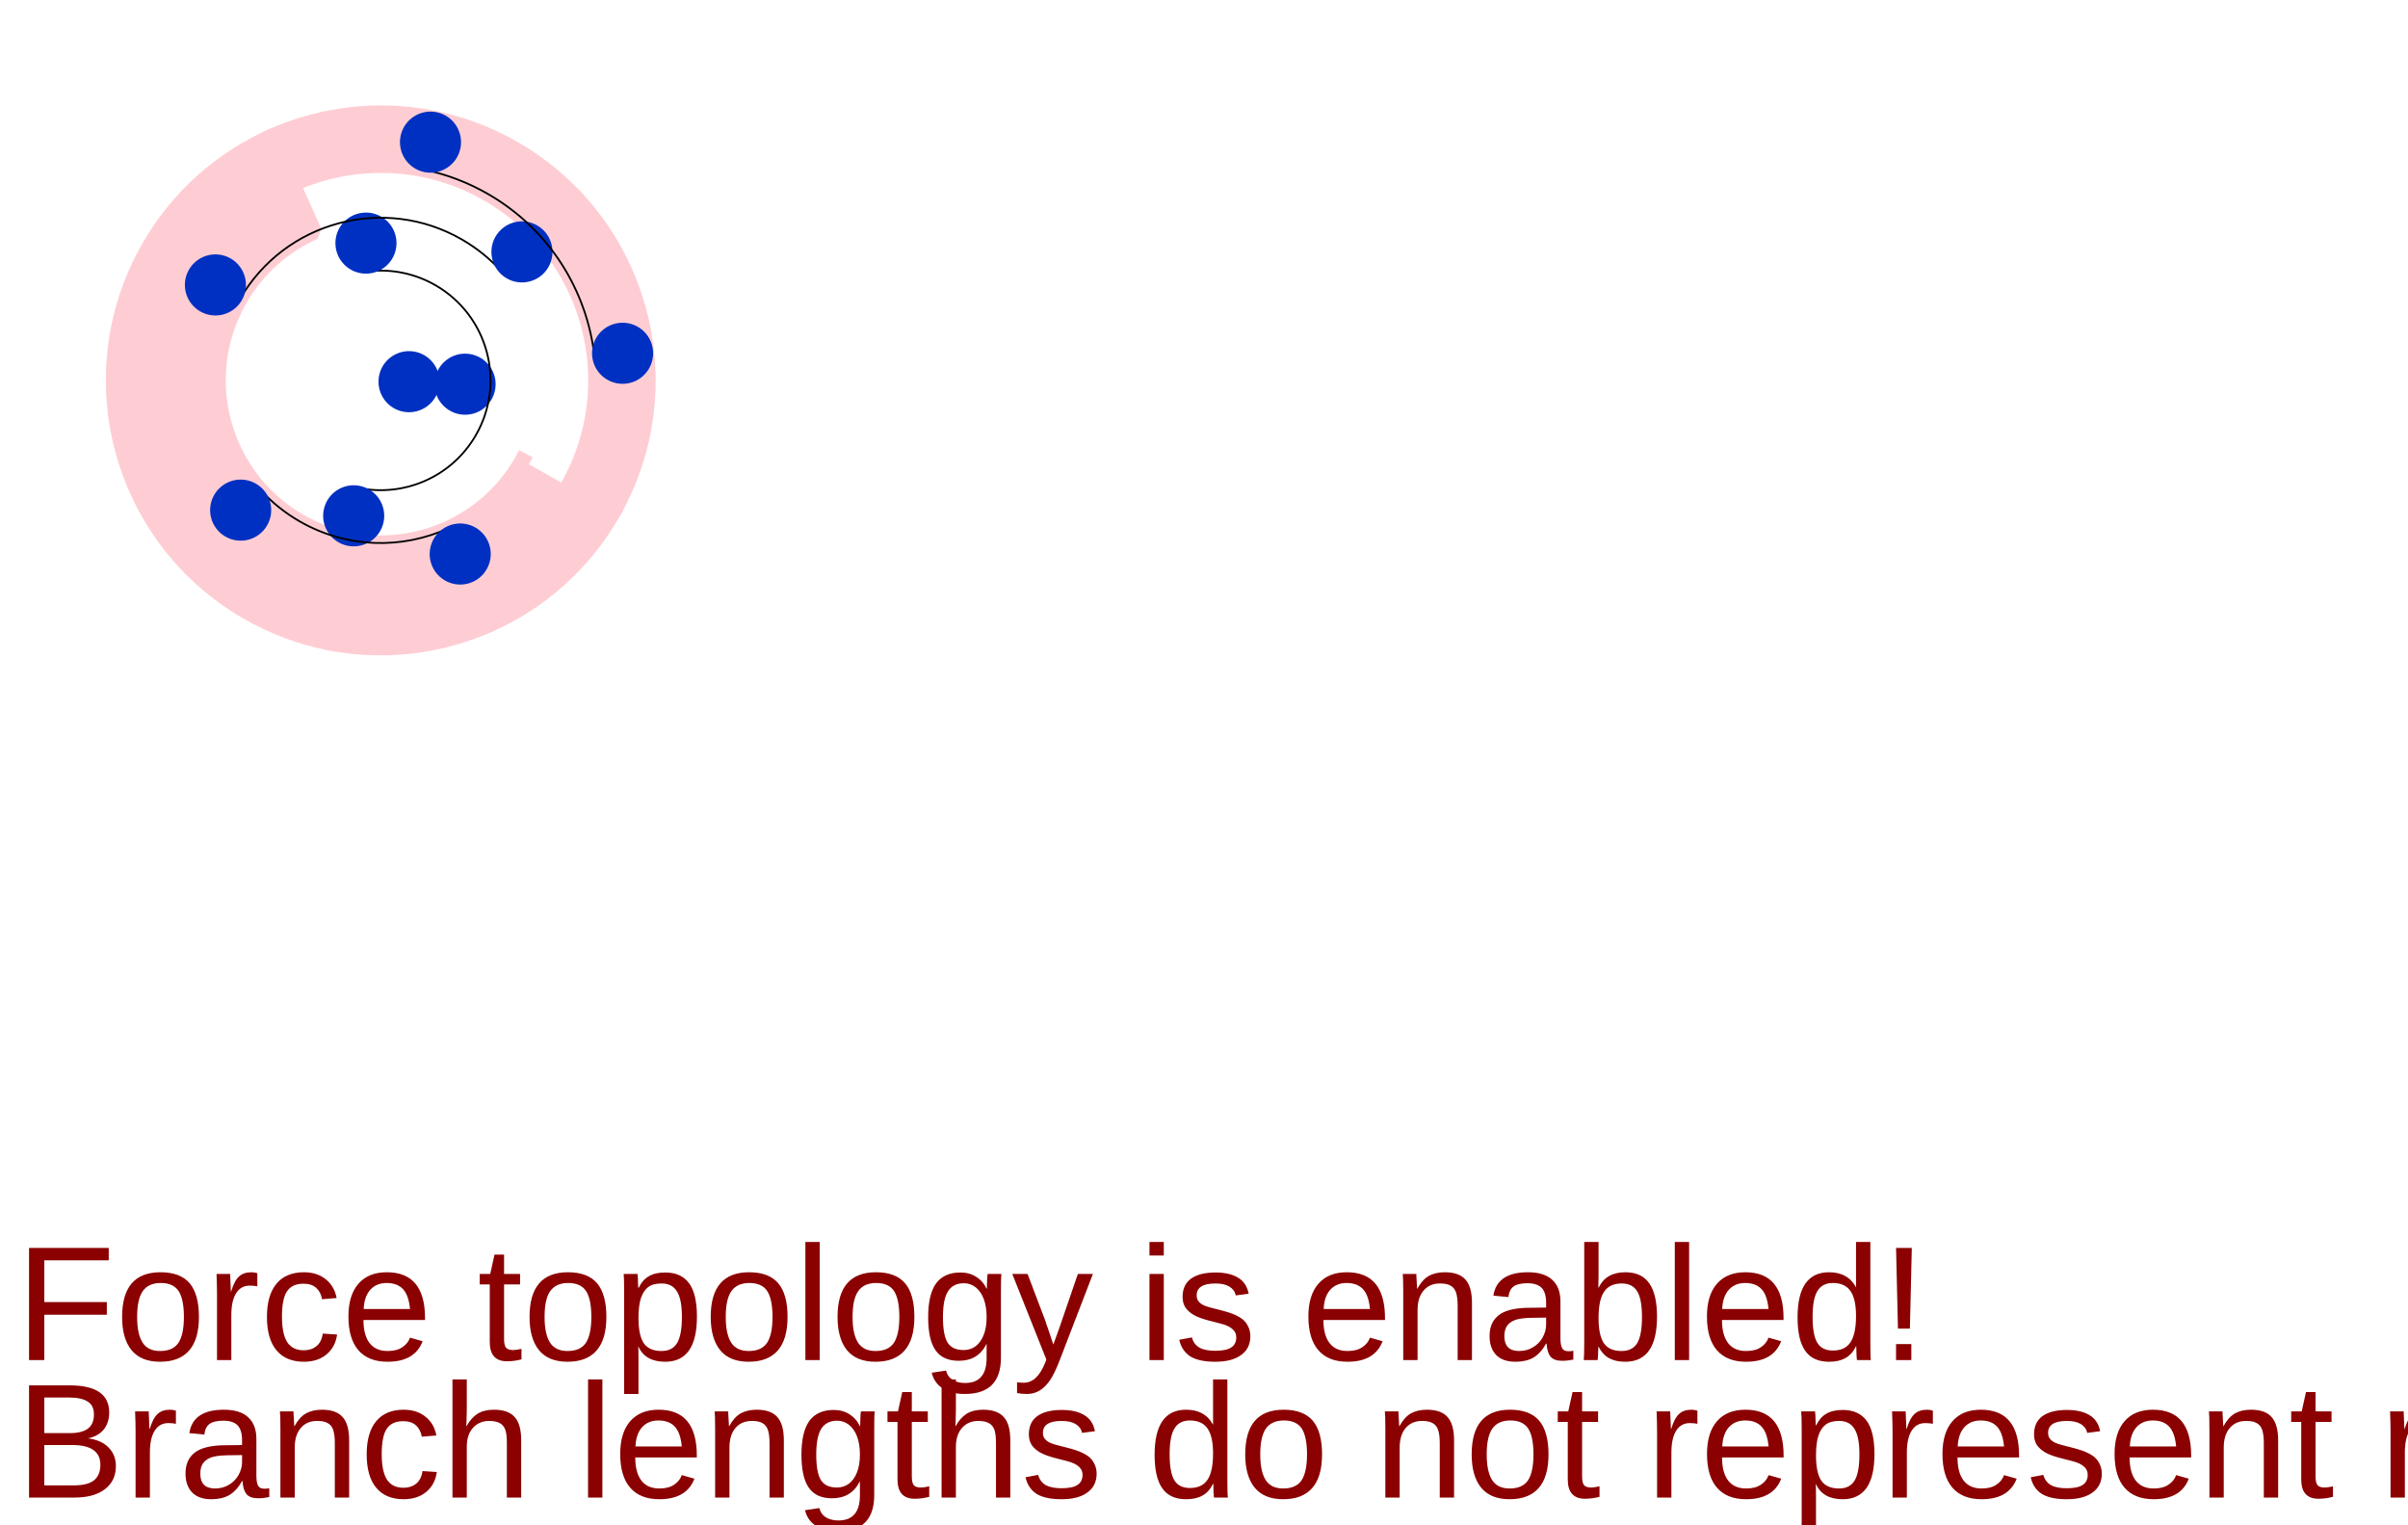
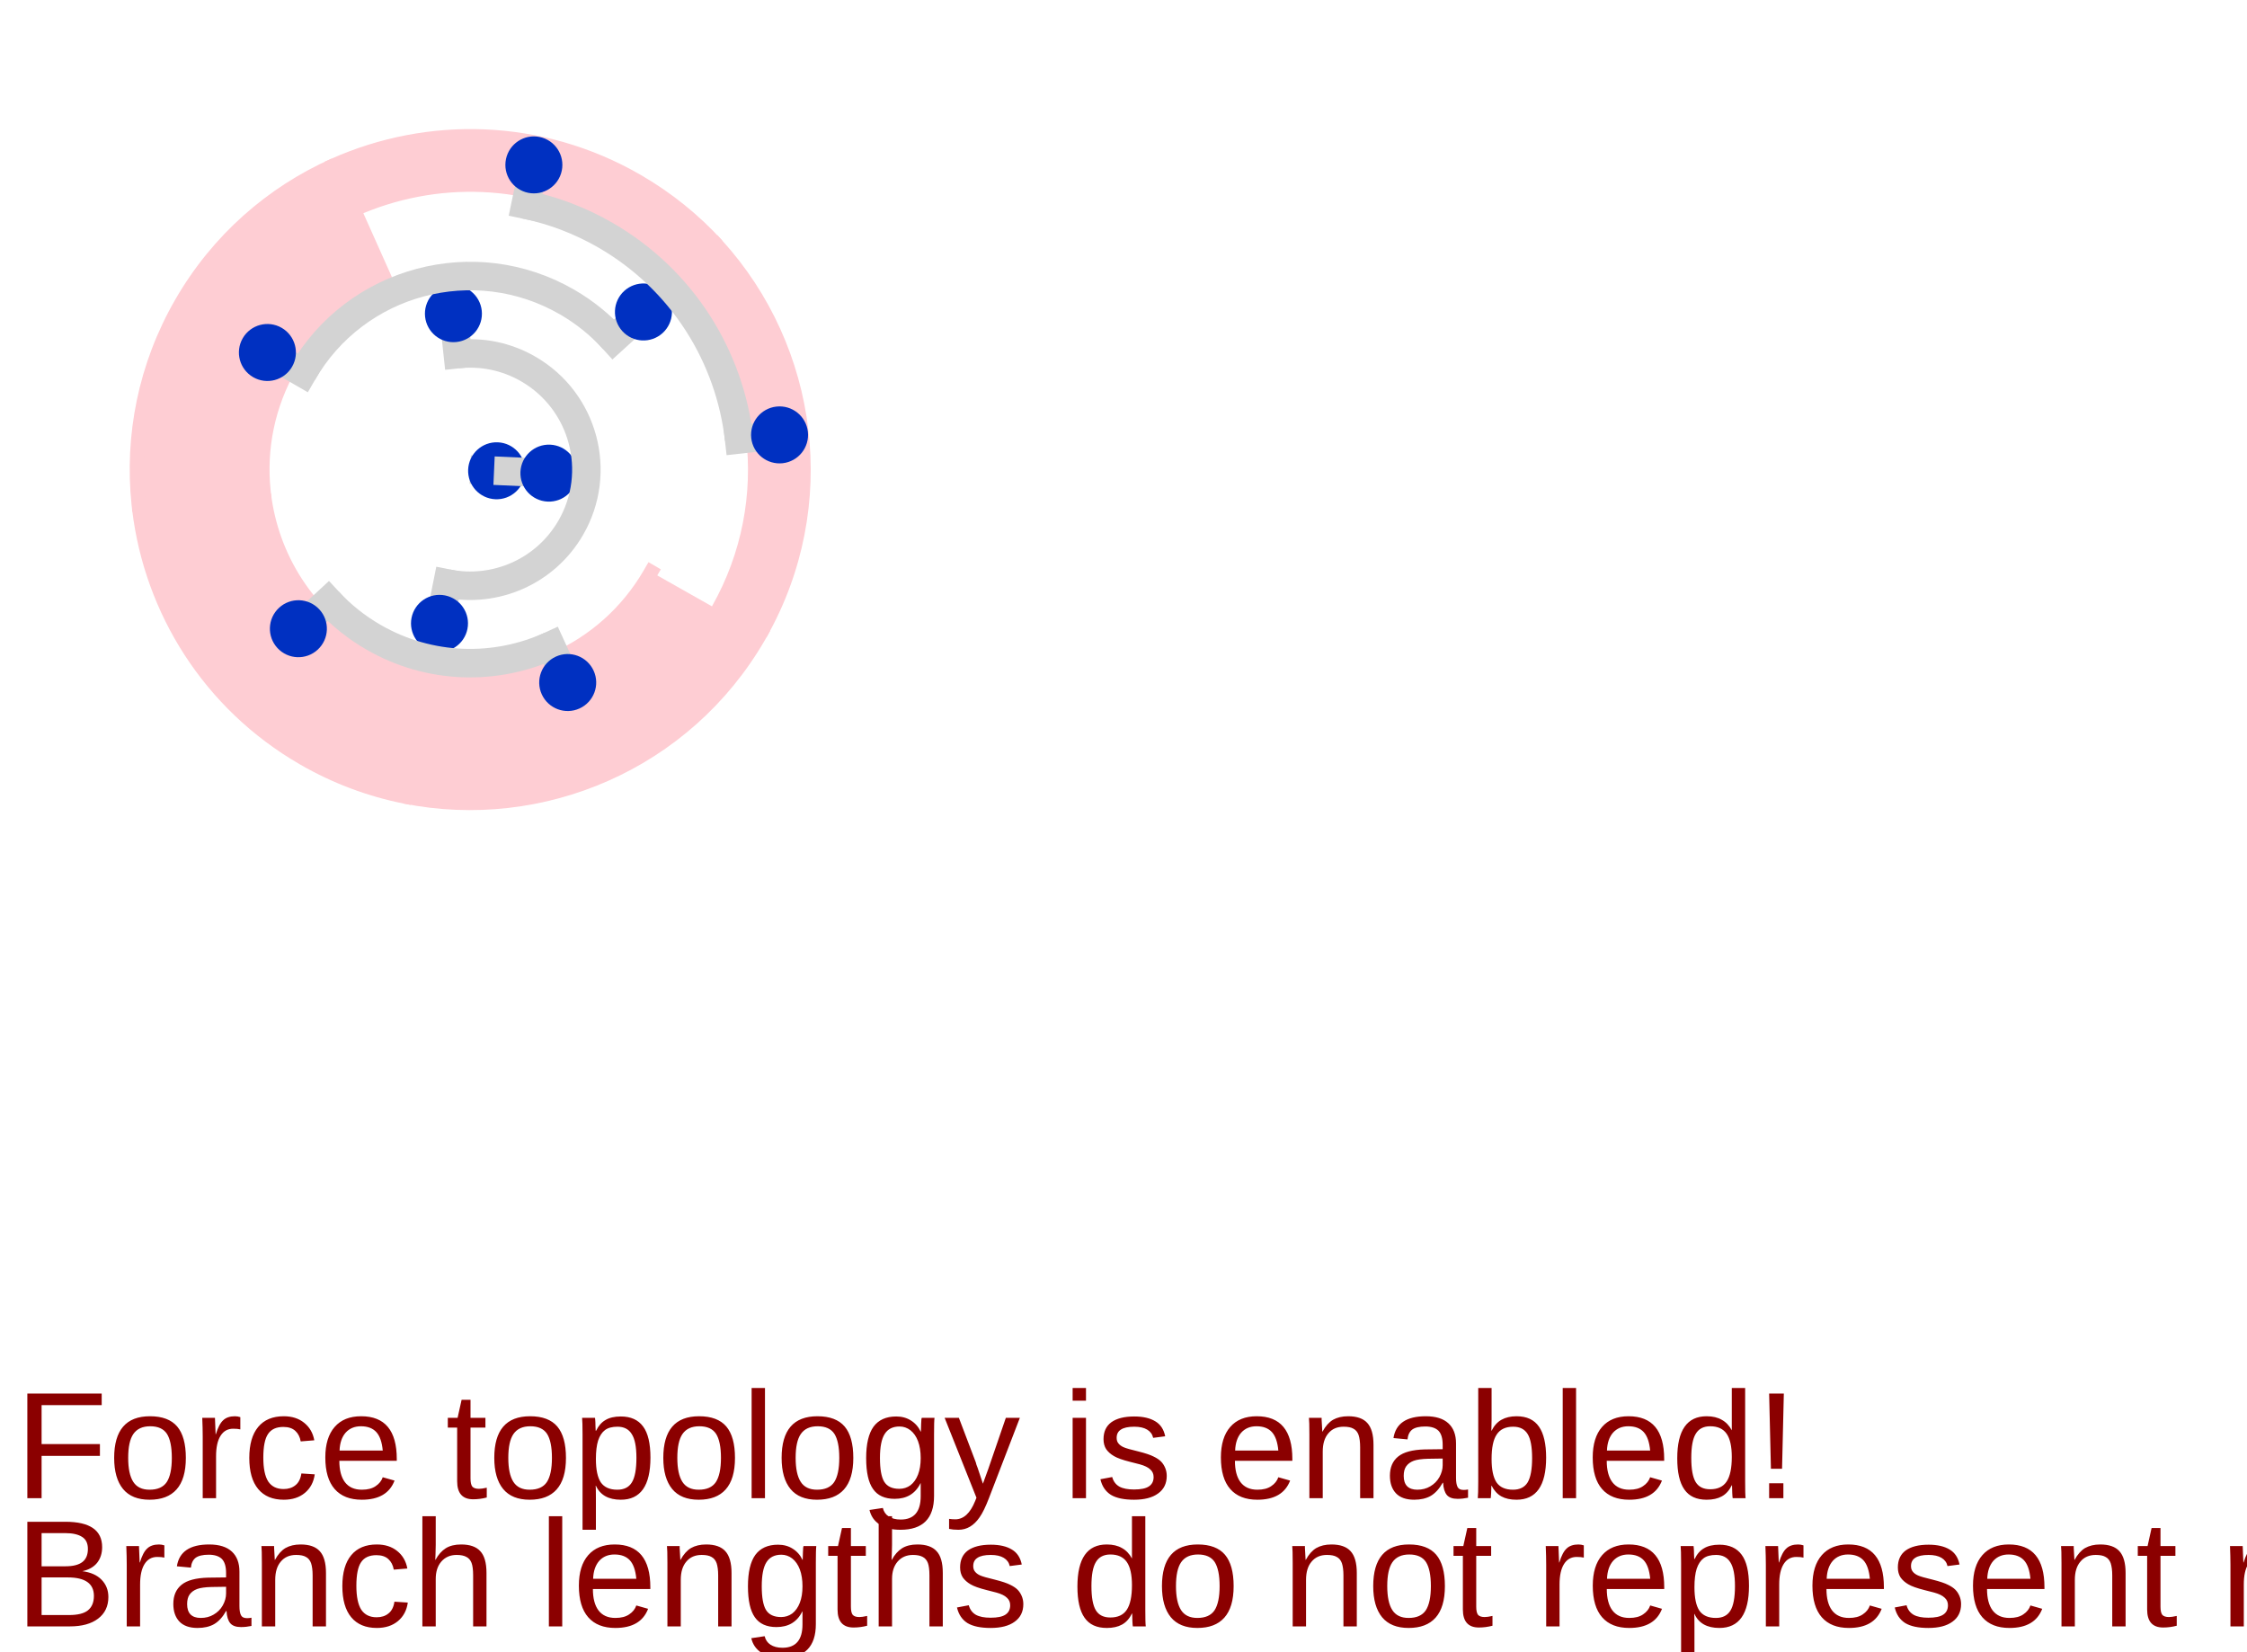
- <svg xmlns="http://www.w3.org/2000/svg" width="352.778mm" height="223.308mm" viewBox="0 0 1000 633.211" version="1.2" baseProfile="tiny">
+ <svg xmlns="http://www.w3.org/2000/svg" width="352.778mm" height="259.292mm" viewBox="0 0 1000 735.414" version="1.2" baseProfile="tiny">
  <defs> </defs>
  <g fill="none" stroke="black" stroke-width="1" fill-rule="evenodd" stroke-linecap="square" stroke-linejoin="bevel">
    <g fill="none" stroke="none" transform="matrix(6.34417,0,0,6.34417,0,0)" font-family=".AppleSystemUIFont" font-size="13pt" font-weight="400" font-style="normal">
-       <rect x="0" y="0" width="49.81" height="99.81" />
+       <rect x="0" y="0" width="65.92" height="115.92" />
    </g>
-     <g fill="none" stroke="none" transform="matrix(-5.49421,-3.17209,3.17209,-5.49421,158.001,158.001)" font-family=".AppleSystemUIFont" font-size="13pt" font-weight="400" font-style="normal">
-       <rect x="-17.5" y="-17.5" width="34.999" height="34.999" />
+     <g fill="none" stroke="none" transform="matrix(-5.49421,-3.17209,3.17209,-5.49421,209.103,209.103)" font-family=".AppleSystemUIFont" font-size="13pt" font-weight="400" font-style="normal">
+       <rect x="-23.396" y="-23.396" width="46.792" height="46.792" />
    </g>
-     <g fill="#fecdd3" fill-opacity="1" stroke="#fecdd3" stroke-opacity="1" stroke-width="1" stroke-linecap="square" stroke-linejoin="bevel" transform="matrix(-5.49421,-3.17209,3.17209,-5.49421,158.001,158.001)" font-family=".AppleSystemUIFont" font-size="13pt" font-weight="400" font-style="normal">
-       <path vector-effect="none" fill-rule="evenodd" d="M14.176,-10.262 C16.267,-7.379 17.5,-3.834 17.5,0 C17.5,3.834 16.267,7.379 14.176,10.262 L8.625,6.244 C9.897,4.49 10.647,2.332 10.647,0 C10.647,-2.332 9.897,-4.49 8.625,-6.244 " />
+     <g fill="#fecdd3" fill-opacity="1" stroke="#fecdd3" stroke-opacity="1" stroke-width="1" stroke-linecap="square" stroke-linejoin="bevel" transform="matrix(-5.49421,-3.17209,3.17209,-5.49421,209.103,209.103)" font-family=".AppleSystemUIFont" font-size="13pt" font-weight="400" font-style="normal">
+       <path vector-effect="none" fill-rule="evenodd" d="M18.953,-13.72 C21.748,-9.866 23.396,-5.125 23.396,0 C23.396,5.125 21.748,9.866 18.953,13.72 L11.814,8.552 C13.556,6.15 14.584,3.195 14.584,0 C14.584,-3.195 13.556,-6.15 11.814,-8.552 " />
    </g>
-     <g fill="#fecdd3" fill-opacity="1" stroke="#fecdd3" stroke-opacity="1" stroke-width="1" stroke-linecap="square" stroke-linejoin="bevel" transform="matrix(-5.49421,-3.17209,3.17209,-5.49421,158.001,158.001)" font-family=".AppleSystemUIFont" font-size="13pt" font-weight="400" font-style="normal">
-       <path vector-effect="none" fill-rule="evenodd" d="M14.176,10.262 C10.996,14.648 5.831,17.5 0,17.5 C-1.858,17.5 -3.648,17.21 -5.325,16.675 L-4.284,13.418 C-2.933,13.848 -1.494,14.081 0,14.081 C4.692,14.081 8.848,11.786 11.407,8.257 " />
+     <g fill="#fecdd3" fill-opacity="1" stroke="#fecdd3" stroke-opacity="1" stroke-width="1" stroke-linecap="square" stroke-linejoin="bevel" transform="matrix(-5.49421,-3.17209,3.17209,-5.49421,209.103,209.103)" font-family=".AppleSystemUIFont" font-size="13pt" font-weight="400" font-style="normal">
+       <path vector-effect="none" fill-rule="evenodd" d="M18.953,13.72 C14.701,19.583 7.796,23.396 0,23.396 C-2.484,23.396 -4.878,23.009 -7.119,22.294 L-6.084,19.052 C-4.165,19.664 -2.121,19.994 0,19.994 C6.662,19.994 12.564,16.735 16.197,11.725 " />
    </g>
-     <g fill="#fecdd3" fill-opacity="1" stroke="#fecdd3" stroke-opacity="1" stroke-width="1" stroke-linecap="square" stroke-linejoin="bevel" transform="matrix(-5.49421,-3.17209,3.17209,-5.49421,158.001,158.001)" font-family=".AppleSystemUIFont" font-size="13pt" font-weight="400" font-style="normal">
-       <path vector-effect="none" fill-rule="evenodd" d="M-5.325,16.675 C-12.341,14.434 -17.433,7.893 -17.499,0.154 L-14.081,0.124 C-14.027,6.353 -9.929,11.617 -4.284,13.418 " />
+     <g fill="#fecdd3" fill-opacity="1" stroke="#fecdd3" stroke-opacity="1" stroke-width="1" stroke-linecap="square" stroke-linejoin="bevel" transform="matrix(-5.49421,-3.17209,3.17209,-5.49421,209.103,209.103)" font-family=".AppleSystemUIFont" font-size="13pt" font-weight="400" font-style="normal">
+       <path vector-effect="none" fill-rule="evenodd" d="M-7.119,22.294 C-16.5,19.298 -23.307,10.553 -23.395,0.205 L-19.993,0.175 C-19.917,9.02 -14.098,16.494 -6.084,19.052 " />
    </g>
-     <g fill="#fecdd3" fill-opacity="1" stroke="#fecdd3" stroke-opacity="1" stroke-width="1" stroke-linecap="square" stroke-linejoin="bevel" transform="matrix(-5.49421,-3.17209,3.17209,-5.49421,158.001,158.001)" font-family=".AppleSystemUIFont" font-size="13pt" font-weight="400" font-style="normal">
-       <path vector-effect="none" fill-rule="evenodd" d="M-17.499,0.154 C-17.499,0.102 -17.5,0.051 -17.5,0 C-17.5,-7.701 -12.525,-14.24 -5.618,-16.578 L-3.418,-10.086 C-7.622,-8.662 -10.647,-4.684 -10.647,0 C-10.647,0.031 -10.647,0.062 -10.646,0.093 " />
+     <g fill="#fecdd3" fill-opacity="1" stroke="#fecdd3" stroke-opacity="1" stroke-width="1" stroke-linecap="square" stroke-linejoin="bevel" transform="matrix(-5.49421,-3.17209,3.17209,-5.49421,209.103,209.103)" font-family=".AppleSystemUIFont" font-size="13pt" font-weight="400" font-style="normal">
+       <path vector-effect="none" fill-rule="evenodd" d="M-23.395,0.205 C-23.396,0.136 -23.396,0.068 -23.396,0 C-23.396,-10.296 -16.746,-19.038 -7.511,-22.164 L-4.682,-13.816 C-10.44,-11.865 -14.584,-6.417 -14.584,0 C-14.584,0.043 -14.583,0.085 -14.583,0.128 " />
    </g>
-     <g fill="#fecdd3" fill-opacity="1" stroke="#fecdd3" stroke-opacity="1" stroke-width="1" stroke-linecap="square" stroke-linejoin="bevel" transform="matrix(-5.49421,-3.17209,3.17209,-5.49421,158.001,158.001)" font-family=".AppleSystemUIFont" font-size="13pt" font-weight="400" font-style="normal">
-       <path vector-effect="none" fill-rule="evenodd" d="M-5.618,-16.578 C-3.852,-17.176 -1.964,-17.5 0,-17.5 C5.722,-17.5 10.802,-14.754 13.995,-10.508 L8.515,-6.393 C6.572,-8.976 3.481,-10.647 0,-10.647 C-1.196,-10.647 -2.345,-10.45 -3.418,-10.086 " />
+     <g fill="#fecdd3" fill-opacity="1" stroke="#fecdd3" stroke-opacity="1" stroke-width="1" stroke-linecap="square" stroke-linejoin="bevel" transform="matrix(-5.49421,-3.17209,3.17209,-5.49421,209.103,209.103)" font-family=".AppleSystemUIFont" font-size="13pt" font-weight="400" font-style="normal">
+       <path vector-effect="none" fill-rule="evenodd" d="M-7.511,-22.164 C-5.15,-22.964 -2.626,-23.396 0,-23.396 C7.65,-23.396 14.442,-19.725 18.71,-14.049 L11.663,-8.757 C9.002,-12.295 4.768,-14.584 0,-14.584 C-1.638,-14.584 -3.212,-14.314 -4.682,-13.816 " />
    </g>
-     <g fill="none" stroke="#000000" stroke-opacity="1" stroke-width="1" stroke-linecap="butt" stroke-linejoin="bevel" transform="matrix(6.33777,0.285025,-0.285025,6.33777,158.429,148.495)" font-family=".AppleSystemUIFont" font-size="13pt" font-weight="400" font-style="normal">
-       <path vector-effect="non-scaling-stroke" fill-rule="evenodd" d="" />
+     <g fill="none" stroke="#d3d3d3" stroke-opacity="1" stroke-width="2" stroke-linecap="butt" stroke-linejoin="bevel" transform="matrix(6.33777,0.285025,-0.285025,6.33777,209.53,199.596)" font-family=".AppleSystemUIFont" font-size="13pt" font-weight="400" font-style="normal">
+       <path vector-effect="none" fill-rule="evenodd" d="" />
    </g>
-     <g fill="none" stroke="#000000" stroke-opacity="1" stroke-width="1" stroke-linecap="butt" stroke-linejoin="bevel" transform="matrix(6.33777,0.285025,-0.285025,6.33777,158.429,148.495)" font-family=".AppleSystemUIFont" font-size="13pt" font-weight="400" font-style="normal">
-       <polyline fill="none" vector-effect="non-scaling-stroke" points="0,1.5 0.354,1.5 " />
+     <g fill="none" stroke="#d3d3d3" stroke-opacity="1" stroke-width="2" stroke-linecap="butt" stroke-linejoin="bevel" transform="matrix(6.33777,0.285025,-0.285025,6.33777,209.53,199.596)" font-family=".AppleSystemUIFont" font-size="13pt" font-weight="400" font-style="normal">
+       <polyline fill="none" vector-effect="none" points="0,1.5 0.354,1.5 " />
    </g>
-     <g fill="#0030c1" fill-opacity="1" stroke="#0030c1" stroke-opacity="1" stroke-width="1" stroke-linecap="square" stroke-linejoin="bevel" transform="matrix(6.33777,0.285025,-0.285025,6.33777,160.673,148.596)" font-family=".AppleSystemUIFont" font-size="13pt" font-weight="400" font-style="normal">
+     <g fill="#0030c1" fill-opacity="1" stroke="#0030c1" stroke-opacity="1" stroke-width="1" stroke-linecap="square" stroke-linejoin="bevel" transform="matrix(6.33777,0.285025,-0.285025,6.33777,211.775,199.697)" font-family=".AppleSystemUIFont" font-size="13pt" font-weight="400" font-style="normal">
      <circle cx="1.5" cy="1.5" r="1.5" />
    </g>
-     <g fill="none" stroke="#000000" stroke-opacity="1" stroke-width="1" stroke-linecap="butt" stroke-linejoin="bevel" transform="matrix(6.33777,0.285025,-0.285025,6.33777,181.715,149.542)" font-family=".AppleSystemUIFont" font-size="13pt" font-weight="400" font-style="normal">
-       <polyline fill="none" vector-effect="non-scaling-stroke" points="0,1.5 0.354,1.5 " />
+     <g fill="none" stroke="#d3d3d3" stroke-opacity="1" stroke-width="2" stroke-linecap="butt" stroke-linejoin="bevel" transform="matrix(6.33777,0.285025,-0.285025,6.33777,232.817,200.643)" font-family=".AppleSystemUIFont" font-size="13pt" font-weight="400" font-style="normal">
+       <polyline fill="none" vector-effect="none" points="-2,1.5 0.354,1.5 " />
    </g>
-     <g fill="#0030c1" fill-opacity="1" stroke="#0030c1" stroke-opacity="1" stroke-width="1" stroke-linecap="square" stroke-linejoin="bevel" transform="matrix(6.33777,0.285025,-0.285025,6.33777,183.96,149.643)" font-family=".AppleSystemUIFont" font-size="13pt" font-weight="400" font-style="normal">
+     <g fill="#0030c1" fill-opacity="1" stroke="#0030c1" stroke-opacity="1" stroke-width="1" stroke-linecap="square" stroke-linejoin="bevel" transform="matrix(6.33777,0.285025,-0.285025,6.33777,235.061,200.744)" font-family=".AppleSystemUIFont" font-size="13pt" font-weight="400" font-style="normal">
      <circle cx="1.5" cy="1.5" r="1.5" />
    </g>
-     <g fill="none" stroke="#000000" stroke-opacity="1" stroke-width="1" stroke-linecap="butt" stroke-linejoin="bevel" transform="matrix(-5.49421,-3.17209,3.17209,-5.49421,158.001,158.001)" font-family=".AppleSystemUIFont" font-size="13pt" font-weight="400" font-style="normal">
-       <path vector-effect="non-scaling-stroke" fill-rule="evenodd" d="M-2.307,-6.808 C-5.145,-5.847 -7.187,-3.162 -7.187,0 C-7.187,3.969 -3.969,7.187 0,7.187 C1.586,7.187 3.051,6.673 4.24,5.803 " />
+     <g fill="none" stroke="#d3d3d3" stroke-opacity="1" stroke-width="2" stroke-linecap="butt" stroke-linejoin="bevel" transform="matrix(-5.49421,-3.17209,3.17209,-5.49421,209.103,209.103)" font-family=".AppleSystemUIFont" font-size="13pt" font-weight="400" font-style="normal">
+       <path vector-effect="none" fill-rule="evenodd" d="M-2.617,-7.723 C-5.836,-6.633 -8.152,-3.587 -8.152,0 C-8.152,4.502 -4.502,8.152 0,8.152 C1.799,8.152 3.461,7.57 4.809,6.583 " />
    </g>
-     <g fill="none" stroke="#000000" stroke-opacity="1" stroke-width="1" stroke-linecap="butt" stroke-linejoin="bevel" transform="matrix(-0.679662,-6.30766,6.30766,-0.679662,143.655,113.69)" font-family=".AppleSystemUIFont" font-size="13pt" font-weight="400" font-style="normal">
-       <polyline fill="none" vector-effect="non-scaling-stroke" points="0,1.5 0.354,1.5 " />
+     <g fill="none" stroke="#d3d3d3" stroke-opacity="1" stroke-width="2" stroke-linecap="butt" stroke-linejoin="bevel" transform="matrix(-0.679662,-6.30766,6.30766,-0.679662,193.421,152.394)" font-family=".AppleSystemUIFont" font-size="13pt" font-weight="400" font-style="normal">
+       <polyline fill="none" vector-effect="none" points="-2,1.5 0.354,1.5 " />
    </g>
-     <g fill="#0030c1" fill-opacity="1" stroke="#0030c1" stroke-opacity="1" stroke-width="1" stroke-linecap="square" stroke-linejoin="bevel" transform="matrix(-0.679662,-6.30766,6.30766,-0.679662,143.415,111.457)" font-family=".AppleSystemUIFont" font-size="13pt" font-weight="400" font-style="normal">
+     <g fill="#0030c1" fill-opacity="1" stroke="#0030c1" stroke-opacity="1" stroke-width="1" stroke-linecap="square" stroke-linejoin="bevel" transform="matrix(-0.679662,-6.30766,6.30766,-0.679662,193.18,150.161)" font-family=".AppleSystemUIFont" font-size="13pt" font-weight="400" font-style="normal">
      <circle cx="1.5" cy="1.5" r="1.5" />
    </g>
-     <g fill="none" stroke="#000000" stroke-opacity="1" stroke-width="1" stroke-linecap="butt" stroke-linejoin="bevel" transform="matrix(-5.49421,-3.17209,3.17209,-5.49421,158.001,158.001)" font-family=".AppleSystemUIFont" font-size="13pt" font-weight="400" font-style="normal">
-       <path vector-effect="non-scaling-stroke" fill-rule="evenodd" d="M-3.24,10.145 C-2.218,10.471 -1.13,10.647 0,10.647 C5.88,10.647 10.647,5.88 10.647,0 " />
+     <g fill="none" stroke="#d3d3d3" stroke-opacity="1" stroke-width="2" stroke-linecap="butt" stroke-linejoin="bevel" transform="matrix(-5.49421,-3.17209,3.17209,-5.49421,209.103,209.103)" font-family=".AppleSystemUIFont" font-size="13pt" font-weight="400" font-style="normal">
+       <path vector-effect="none" fill-rule="evenodd" d="M-4.133,12.943 C-2.83,13.359 -1.441,13.584 0,13.584 C7.502,13.584 13.584,7.502 13.584,0 " />
    </g>
-     <g fill="none" stroke="#000000" stroke-opacity="1" stroke-width="1" stroke-linecap="butt" stroke-linejoin="bevel" transform="matrix(-5.49421,-3.17209,3.17209,-5.49421,94.7468,132.47)" font-family=".AppleSystemUIFont" font-size="13pt" font-weight="400" font-style="normal">
-       <polyline fill="none" vector-effect="non-scaling-stroke" points="0,1.5 0.354,1.5 " />
+     <g fill="none" stroke="#d3d3d3" stroke-opacity="1" stroke-width="2" stroke-linecap="butt" stroke-linejoin="bevel" transform="matrix(-5.49421,-3.17209,3.17209,-5.49421,124.22,171.084)" font-family=".AppleSystemUIFont" font-size="13pt" font-weight="400" font-style="normal">
+       <polyline fill="none" vector-effect="none" points="-2,1.5 0.354,1.5 " />
    </g>
-     <g fill="#0030c1" fill-opacity="1" stroke="#0030c1" stroke-opacity="1" stroke-width="1" stroke-linecap="square" stroke-linejoin="bevel" transform="matrix(-5.49421,-3.17209,3.17209,-5.49421,92.8013,131.347)" font-family=".AppleSystemUIFont" font-size="13pt" font-weight="400" font-style="normal">
+     <g fill="#0030c1" fill-opacity="1" stroke="#0030c1" stroke-opacity="1" stroke-width="1" stroke-linecap="square" stroke-linejoin="bevel" transform="matrix(-5.49421,-3.17209,3.17209,-5.49421,122.274,169.961)" font-family=".AppleSystemUIFont" font-size="13pt" font-weight="400" font-style="normal">
      <circle cx="1.5" cy="1.5" r="1.5" />
    </g>
-     <g fill="none" stroke="#000000" stroke-opacity="1" stroke-width="1" stroke-linecap="butt" stroke-linejoin="bevel" transform="matrix(4.69235,-4.26971,4.26971,4.69235,201.556,105.504)" font-family=".AppleSystemUIFont" font-size="13pt" font-weight="400" font-style="normal">
-       <polyline fill="none" vector-effect="non-scaling-stroke" points="0,1.5 0.354,1.5 " />
+     <g fill="none" stroke="#d3d3d3" stroke-opacity="1" stroke-width="2" stroke-linecap="butt" stroke-linejoin="bevel" transform="matrix(4.69235,-4.26971,4.26971,4.69235,271.129,139.797)" font-family=".AppleSystemUIFont" font-size="13pt" font-weight="400" font-style="normal">
+       <polyline fill="none" vector-effect="none" points="-2,1.5 0.354,1.5 " />
    </g>
-     <g fill="#0030c1" fill-opacity="1" stroke="#0030c1" stroke-opacity="1" stroke-width="1" stroke-linecap="square" stroke-linejoin="bevel" transform="matrix(4.69235,-4.26971,4.26971,4.69235,203.217,103.992)" font-family=".AppleSystemUIFont" font-size="13pt" font-weight="400" font-style="normal">
+     <g fill="#0030c1" fill-opacity="1" stroke="#0030c1" stroke-opacity="1" stroke-width="1" stroke-linecap="square" stroke-linejoin="bevel" transform="matrix(4.69235,-4.26971,4.26971,4.69235,272.791,138.285)" font-family=".AppleSystemUIFont" font-size="13pt" font-weight="400" font-style="normal">
      <circle cx="1.5" cy="1.5" r="1.5" />
    </g>
-     <g fill="none" stroke="#000000" stroke-opacity="1" stroke-width="1" stroke-linecap="butt" stroke-linejoin="bevel" transform="matrix(-5.49421,-3.17209,3.17209,-5.49421,158.001,158.001)" font-family=".AppleSystemUIFont" font-size="13pt" font-weight="400" font-style="normal">
-       <path vector-effect="non-scaling-stroke" fill-rule="evenodd" d="M-11.334,8.357 C-8.77,11.829 -4.648,14.081 0,14.081 C1.538,14.081 3.019,13.835 4.404,13.379 " />
+     <g fill="none" stroke="#d3d3d3" stroke-opacity="1" stroke-width="2" stroke-linecap="butt" stroke-linejoin="bevel" transform="matrix(-5.49421,-3.17209,3.17209,-5.49421,209.103,209.103)" font-family=".AppleSystemUIFont" font-size="13pt" font-weight="400" font-style="normal">
+       <path vector-effect="none" fill-rule="evenodd" d="M-15.289,11.273 C-11.83,15.956 -6.27,18.994 0,18.994 C2.075,18.994 4.072,18.661 5.941,18.046 " />
    </g>
-     <g fill="none" stroke="#000000" stroke-opacity="1" stroke-width="1" stroke-linecap="butt" stroke-linejoin="bevel" transform="matrix(1.29736,-6.2101,6.2101,1.29736,166.954,68.61)" font-family=".AppleSystemUIFont" font-size="13pt" font-weight="400" font-style="normal">
-       <polyline fill="none" vector-effect="non-scaling-stroke" points="0,1.5 0.354,1.5 " />
+     <g fill="none" stroke="#d3d3d3" stroke-opacity="1" stroke-width="2" stroke-linecap="butt" stroke-linejoin="bevel" transform="matrix(1.29736,-6.2101,6.2101,1.29736,225.727,82.9921)" font-family=".AppleSystemUIFont" font-size="13pt" font-weight="400" font-style="normal">
+       <polyline fill="none" vector-effect="none" points="-2,1.5 0.354,1.5 " />
    </g>
-     <g fill="#0030c1" fill-opacity="1" stroke="#0030c1" stroke-opacity="1" stroke-width="1" stroke-linecap="square" stroke-linejoin="bevel" transform="matrix(1.29736,-6.2101,6.2101,1.29736,167.414,66.411)" font-family=".AppleSystemUIFont" font-size="13pt" font-weight="400" font-style="normal">
+     <g fill="#0030c1" fill-opacity="1" stroke="#0030c1" stroke-opacity="1" stroke-width="1" stroke-linecap="square" stroke-linejoin="bevel" transform="matrix(1.29736,-6.2101,6.2101,1.29736,226.187,80.7931)" font-family=".AppleSystemUIFont" font-size="13pt" font-weight="400" font-style="normal">
      <circle cx="1.5" cy="1.5" r="1.5" />
    </g>
-     <g fill="none" stroke="#000000" stroke-opacity="1" stroke-width="1" stroke-linecap="butt" stroke-linejoin="bevel" transform="matrix(6.30463,-0.707178,0.707178,6.30463,245.717,138.587)" font-family=".AppleSystemUIFont" font-size="13pt" font-weight="400" font-style="normal">
-       <polyline fill="none" vector-effect="non-scaling-stroke" points="0,1.5 0.354,1.5 " />
+     <g fill="none" stroke="#d3d3d3" stroke-opacity="1" stroke-width="2" stroke-linecap="butt" stroke-linejoin="bevel" transform="matrix(6.30463,-0.707178,0.707178,6.30463,334.097,185.507)" font-family=".AppleSystemUIFont" font-size="13pt" font-weight="400" font-style="normal">
+       <polyline fill="none" vector-effect="none" points="-2,1.5 0.354,1.5 " />
    </g>
-     <g fill="#0030c1" fill-opacity="1" stroke="#0030c1" stroke-opacity="1" stroke-width="1" stroke-linecap="square" stroke-linejoin="bevel" transform="matrix(6.30463,-0.707178,0.707178,6.30463,247.95,138.336)" font-family=".AppleSystemUIFont" font-size="13pt" font-weight="400" font-style="normal">
+     <g fill="#0030c1" fill-opacity="1" stroke="#0030c1" stroke-opacity="1" stroke-width="1" stroke-linecap="square" stroke-linejoin="bevel" transform="matrix(6.30463,-0.707178,0.707178,6.30463,336.329,185.256)" font-family=".AppleSystemUIFont" font-size="13pt" font-weight="400" font-style="normal">
      <circle cx="1.5" cy="1.5" r="1.5" />
    </g>
-     <g fill="none" stroke="#000000" stroke-opacity="1" stroke-width="1" stroke-linecap="butt" stroke-linejoin="bevel" transform="matrix(-1.24312,6.22119,-6.22119,-1.24312,158.399,204.575)" font-family=".AppleSystemUIFont" font-size="13pt" font-weight="400" font-style="normal">
-       <polyline fill="none" vector-effect="non-scaling-stroke" points="0,1.5 0.354,1.5 " />
+     <g fill="none" stroke="#d3d3d3" stroke-opacity="1" stroke-width="2" stroke-linecap="butt" stroke-linejoin="bevel" transform="matrix(-1.24312,6.22119,-6.22119,-1.24312,207.058,267.904)" font-family=".AppleSystemUIFont" font-size="13pt" font-weight="400" font-style="normal">
+       <polyline fill="none" vector-effect="none" points="-2,1.5 0.354,1.5 " />
    </g>
-     <g fill="#0030c1" fill-opacity="1" stroke="#0030c1" stroke-opacity="1" stroke-width="1" stroke-linecap="square" stroke-linejoin="bevel" transform="matrix(-1.24312,6.22119,-6.22119,-1.24312,157.959,206.778)" font-family=".AppleSystemUIFont" font-size="13pt" font-weight="400" font-style="normal">
+     <g fill="#0030c1" fill-opacity="1" stroke="#0030c1" stroke-opacity="1" stroke-width="1" stroke-linecap="square" stroke-linejoin="bevel" transform="matrix(-1.24312,6.22119,-6.22119,-1.24312,206.617,270.107)" font-family=".AppleSystemUIFont" font-size="13pt" font-weight="400" font-style="normal">
      <circle cx="1.5" cy="1.5" r="1.5" />
    </g>
-     <g fill="none" stroke="#000000" stroke-opacity="1" stroke-width="1" stroke-linecap="butt" stroke-linejoin="bevel" transform="matrix(-5.49421,-3.17209,3.17209,-5.49421,158.001,158.001)" font-family=".AppleSystemUIFont" font-size="13pt" font-weight="400" font-style="normal">
-       <path vector-effect="non-scaling-stroke" fill-rule="evenodd" d="M3.151,-10.173 C2.155,-10.481 1.097,-10.647 0,-10.647 C-3.581,-10.647 -6.749,-8.879 -8.679,-6.168 " />
+     <g fill="none" stroke="#d3d3d3" stroke-opacity="1" stroke-width="2" stroke-linecap="butt" stroke-linejoin="bevel" transform="matrix(-5.49421,-3.17209,3.17209,-5.49421,209.103,209.103)" font-family=".AppleSystemUIFont" font-size="13pt" font-weight="400" font-style="normal">
+       <path vector-effect="none" fill-rule="evenodd" d="M4.02,-12.979 C2.75,-13.372 1.4,-13.584 0,-13.584 C-4.569,-13.584 -8.611,-11.328 -11.073,-7.869 " />
    </g>
-     <g fill="none" stroke="#000000" stroke-opacity="1" stroke-width="1" stroke-linecap="butt" stroke-linejoin="bevel" transform="matrix(2.64096,5.76835,-5.76835,2.64096,194.772,215.455)" font-family=".AppleSystemUIFont" font-size="13pt" font-weight="400" font-style="normal">
-       <polyline fill="none" vector-effect="non-scaling-stroke" points="0,1.5 0.354,1.5 " />
+     <g fill="none" stroke="#d3d3d3" stroke-opacity="1" stroke-width="2" stroke-linecap="butt" stroke-linejoin="bevel" transform="matrix(2.64096,5.76835,-5.76835,2.64096,256.27,289.264)" font-family=".AppleSystemUIFont" font-size="13pt" font-weight="400" font-style="normal">
+       <polyline fill="none" vector-effect="none" points="-2,1.5 0.354,1.5 " />
    </g>
-     <g fill="#0030c1" fill-opacity="1" stroke="#0030c1" stroke-opacity="1" stroke-width="1" stroke-linecap="square" stroke-linejoin="bevel" transform="matrix(2.64096,5.76835,-5.76835,2.64096,195.707,217.498)" font-family=".AppleSystemUIFont" font-size="13pt" font-weight="400" font-style="normal">
+     <g fill="#0030c1" fill-opacity="1" stroke="#0030c1" stroke-opacity="1" stroke-width="1" stroke-linecap="square" stroke-linejoin="bevel" transform="matrix(2.64096,5.76835,-5.76835,2.64096,257.205,291.307)" font-family=".AppleSystemUIFont" font-size="13pt" font-weight="400" font-style="normal">
      <circle cx="1.5" cy="1.5" r="1.5" />
    </g>
-     <g fill="none" stroke="#000000" stroke-opacity="1" stroke-width="1" stroke-linecap="butt" stroke-linejoin="bevel" transform="matrix(-4.65491,4.31049,-4.31049,-4.65491,114.907,210.877)" font-family=".AppleSystemUIFont" font-size="13pt" font-weight="400" font-style="normal">
-       <polyline fill="none" vector-effect="non-scaling-stroke" points="0,1.5 0.354,1.5 " />
+     <g fill="none" stroke="#d3d3d3" stroke-opacity="1" stroke-width="2" stroke-linecap="butt" stroke-linejoin="bevel" transform="matrix(-4.65491,4.31049,-4.31049,-4.65491,147.684,278.948)" font-family=".AppleSystemUIFont" font-size="13pt" font-weight="400" font-style="normal">
+       <polyline fill="none" vector-effect="none" points="-2,1.5 0.354,1.5 " />
    </g>
-     <g fill="#0030c1" fill-opacity="1" stroke="#0030c1" stroke-opacity="1" stroke-width="1" stroke-linecap="square" stroke-linejoin="bevel" transform="matrix(-4.65491,4.31049,-4.31049,-4.65491,113.258,212.404)" font-family=".AppleSystemUIFont" font-size="13pt" font-weight="400" font-style="normal">
+     <g fill="#0030c1" fill-opacity="1" stroke="#0030c1" stroke-opacity="1" stroke-width="1" stroke-linecap="square" stroke-linejoin="bevel" transform="matrix(-4.65491,4.31049,-4.31049,-4.65491,146.035,280.474)" font-family=".AppleSystemUIFont" font-size="13pt" font-weight="400" font-style="normal">
      <circle cx="1.5" cy="1.5" r="1.5" />
    </g>
-     <g fill="none" stroke="#8b0000" stroke-opacity="1" stroke-width="1" stroke-linecap="square" stroke-linejoin="bevel" transform="matrix(6.34417,0,0,6.34417,6.34417,519.016)" font-family="Arial" font-size="8pt" font-weight="400" font-style="normal">
+     <g fill="none" stroke="#8b0000" stroke-opacity="1" stroke-width="1" stroke-linecap="square" stroke-linejoin="bevel" transform="matrix(6.34417,0,0,6.34417,6.34417,621.219)" font-family="Arial" font-size="8pt" font-weight="400" font-style="normal">
      <text fill="#8b0000" fill-opacity="1" stroke="none" xml:space="preserve" x="0" y="7.234" font-family="Arial" font-size="8pt" font-weight="400" font-style="normal">Force topology is enabled!</text>
    </g>
-     <g fill="none" stroke="#8b0000" stroke-opacity="1" stroke-width="1" stroke-linecap="square" stroke-linejoin="bevel" transform="matrix(6.34417,0,0,6.34417,6.34417,519.016)" font-family="Arial" font-size="8pt" font-weight="400" font-style="normal">
+     <g fill="none" stroke="#8b0000" stroke-opacity="1" stroke-width="1" stroke-linecap="square" stroke-linejoin="bevel" transform="matrix(6.34417,0,0,6.34417,6.34417,621.219)" font-family="Arial" font-size="8pt" font-weight="400" font-style="normal">
      <text fill="#8b0000" fill-opacity="1" stroke="none" xml:space="preserve" x="0" y="16.234" font-family="Arial" font-size="8pt" font-weight="400" font-style="normal">Branch lengths do not represent real values.</text>
    </g>
  </g>
</svg>
